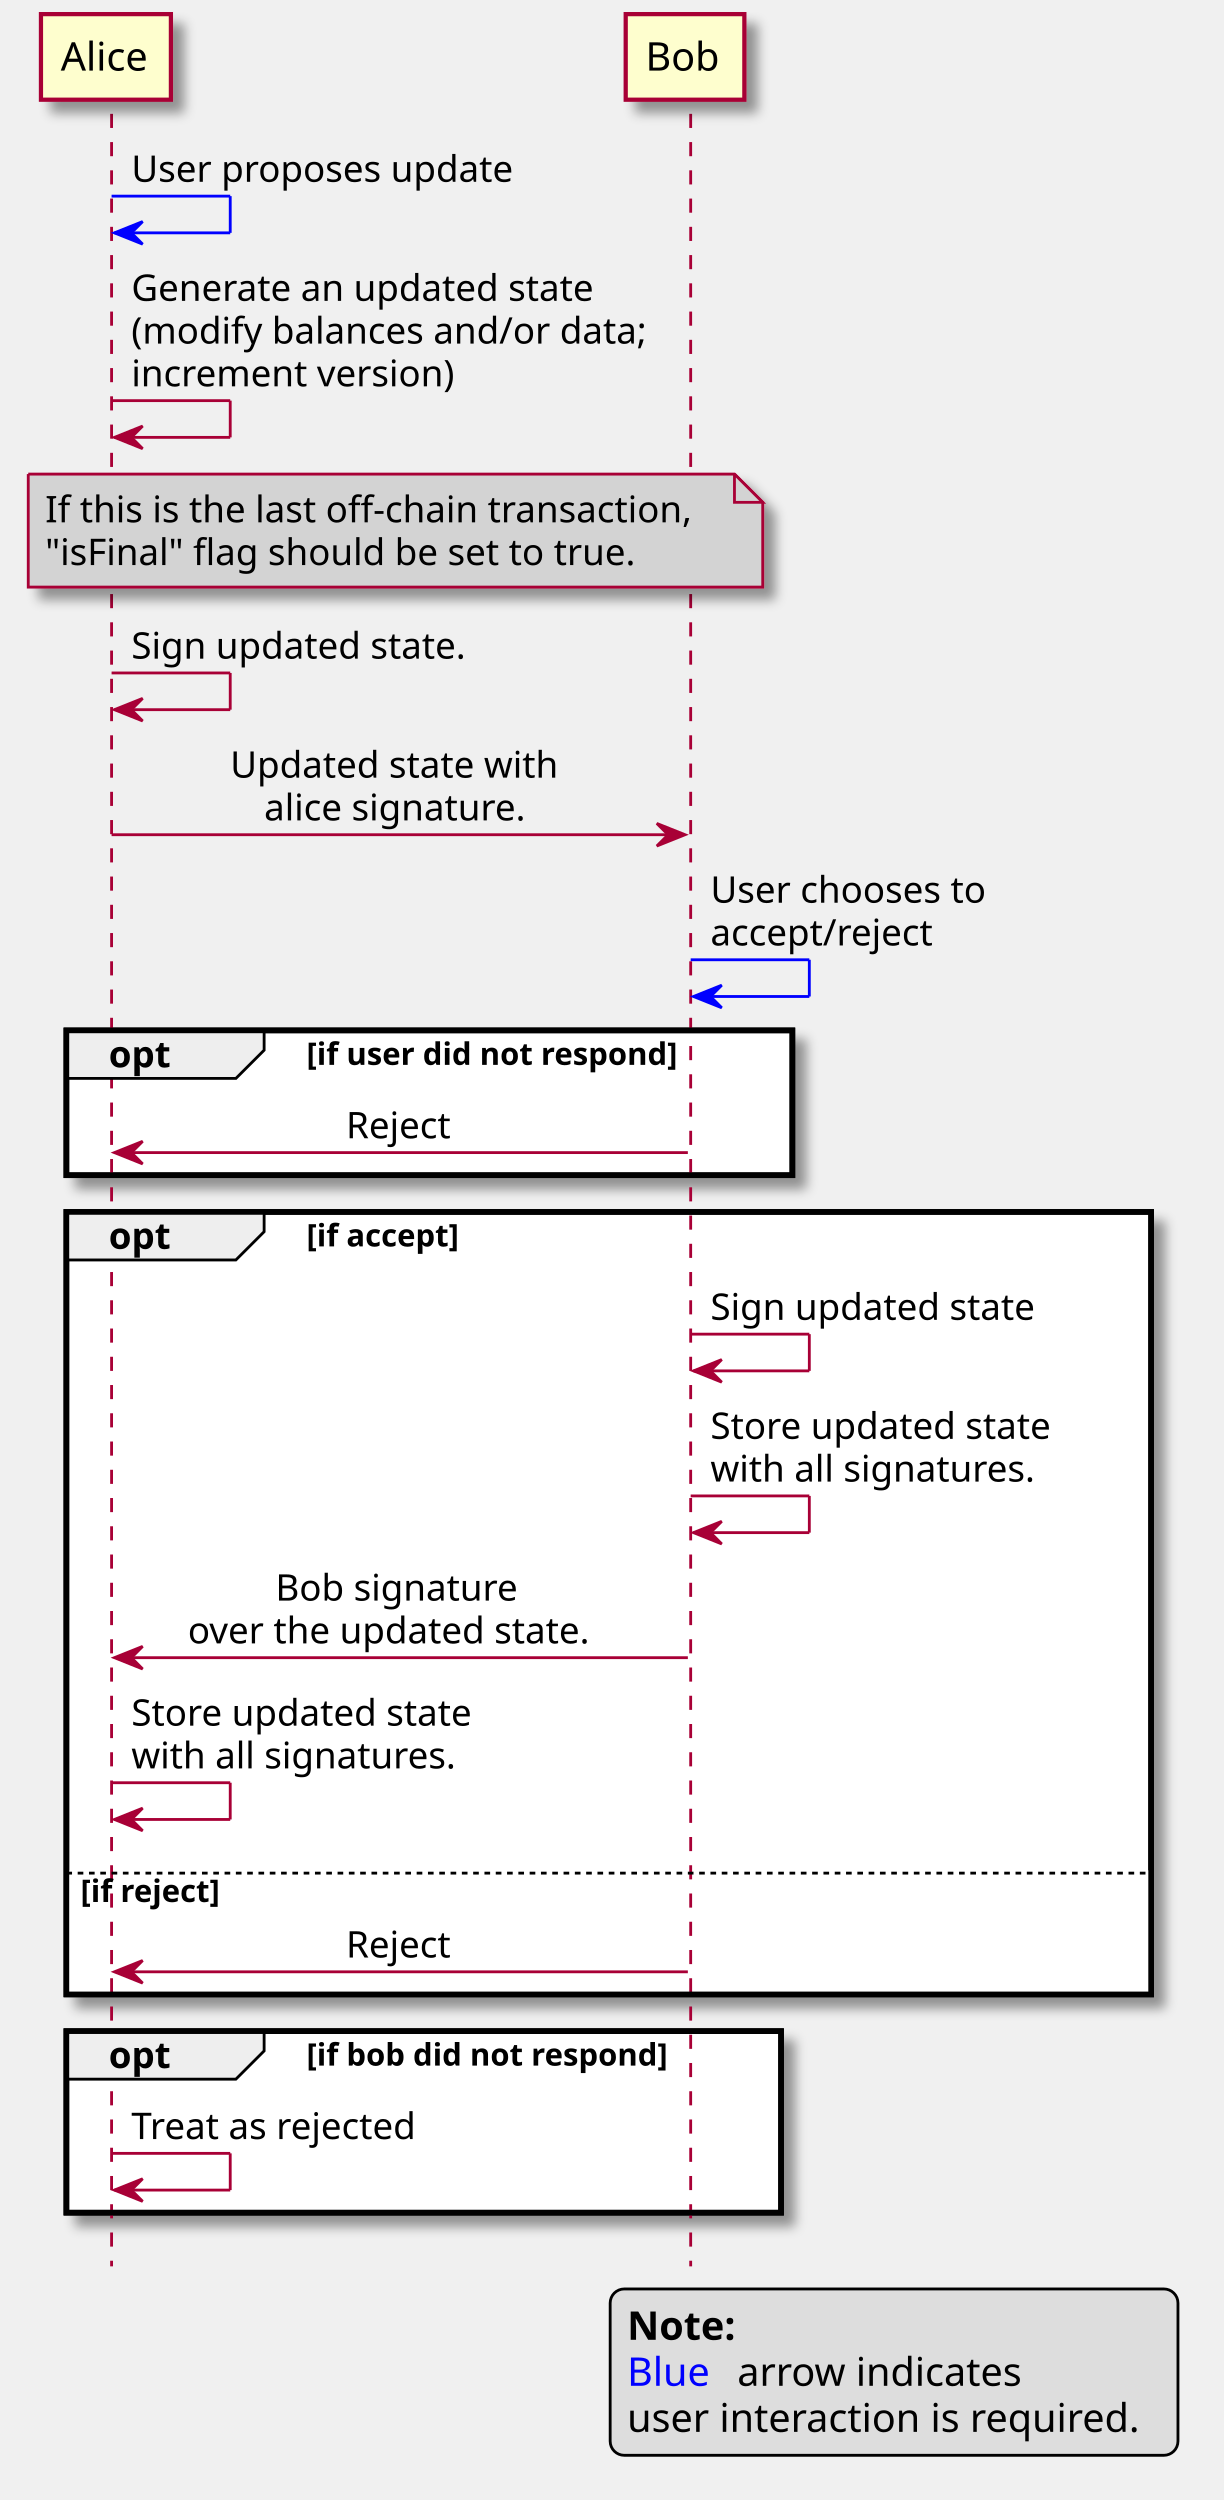
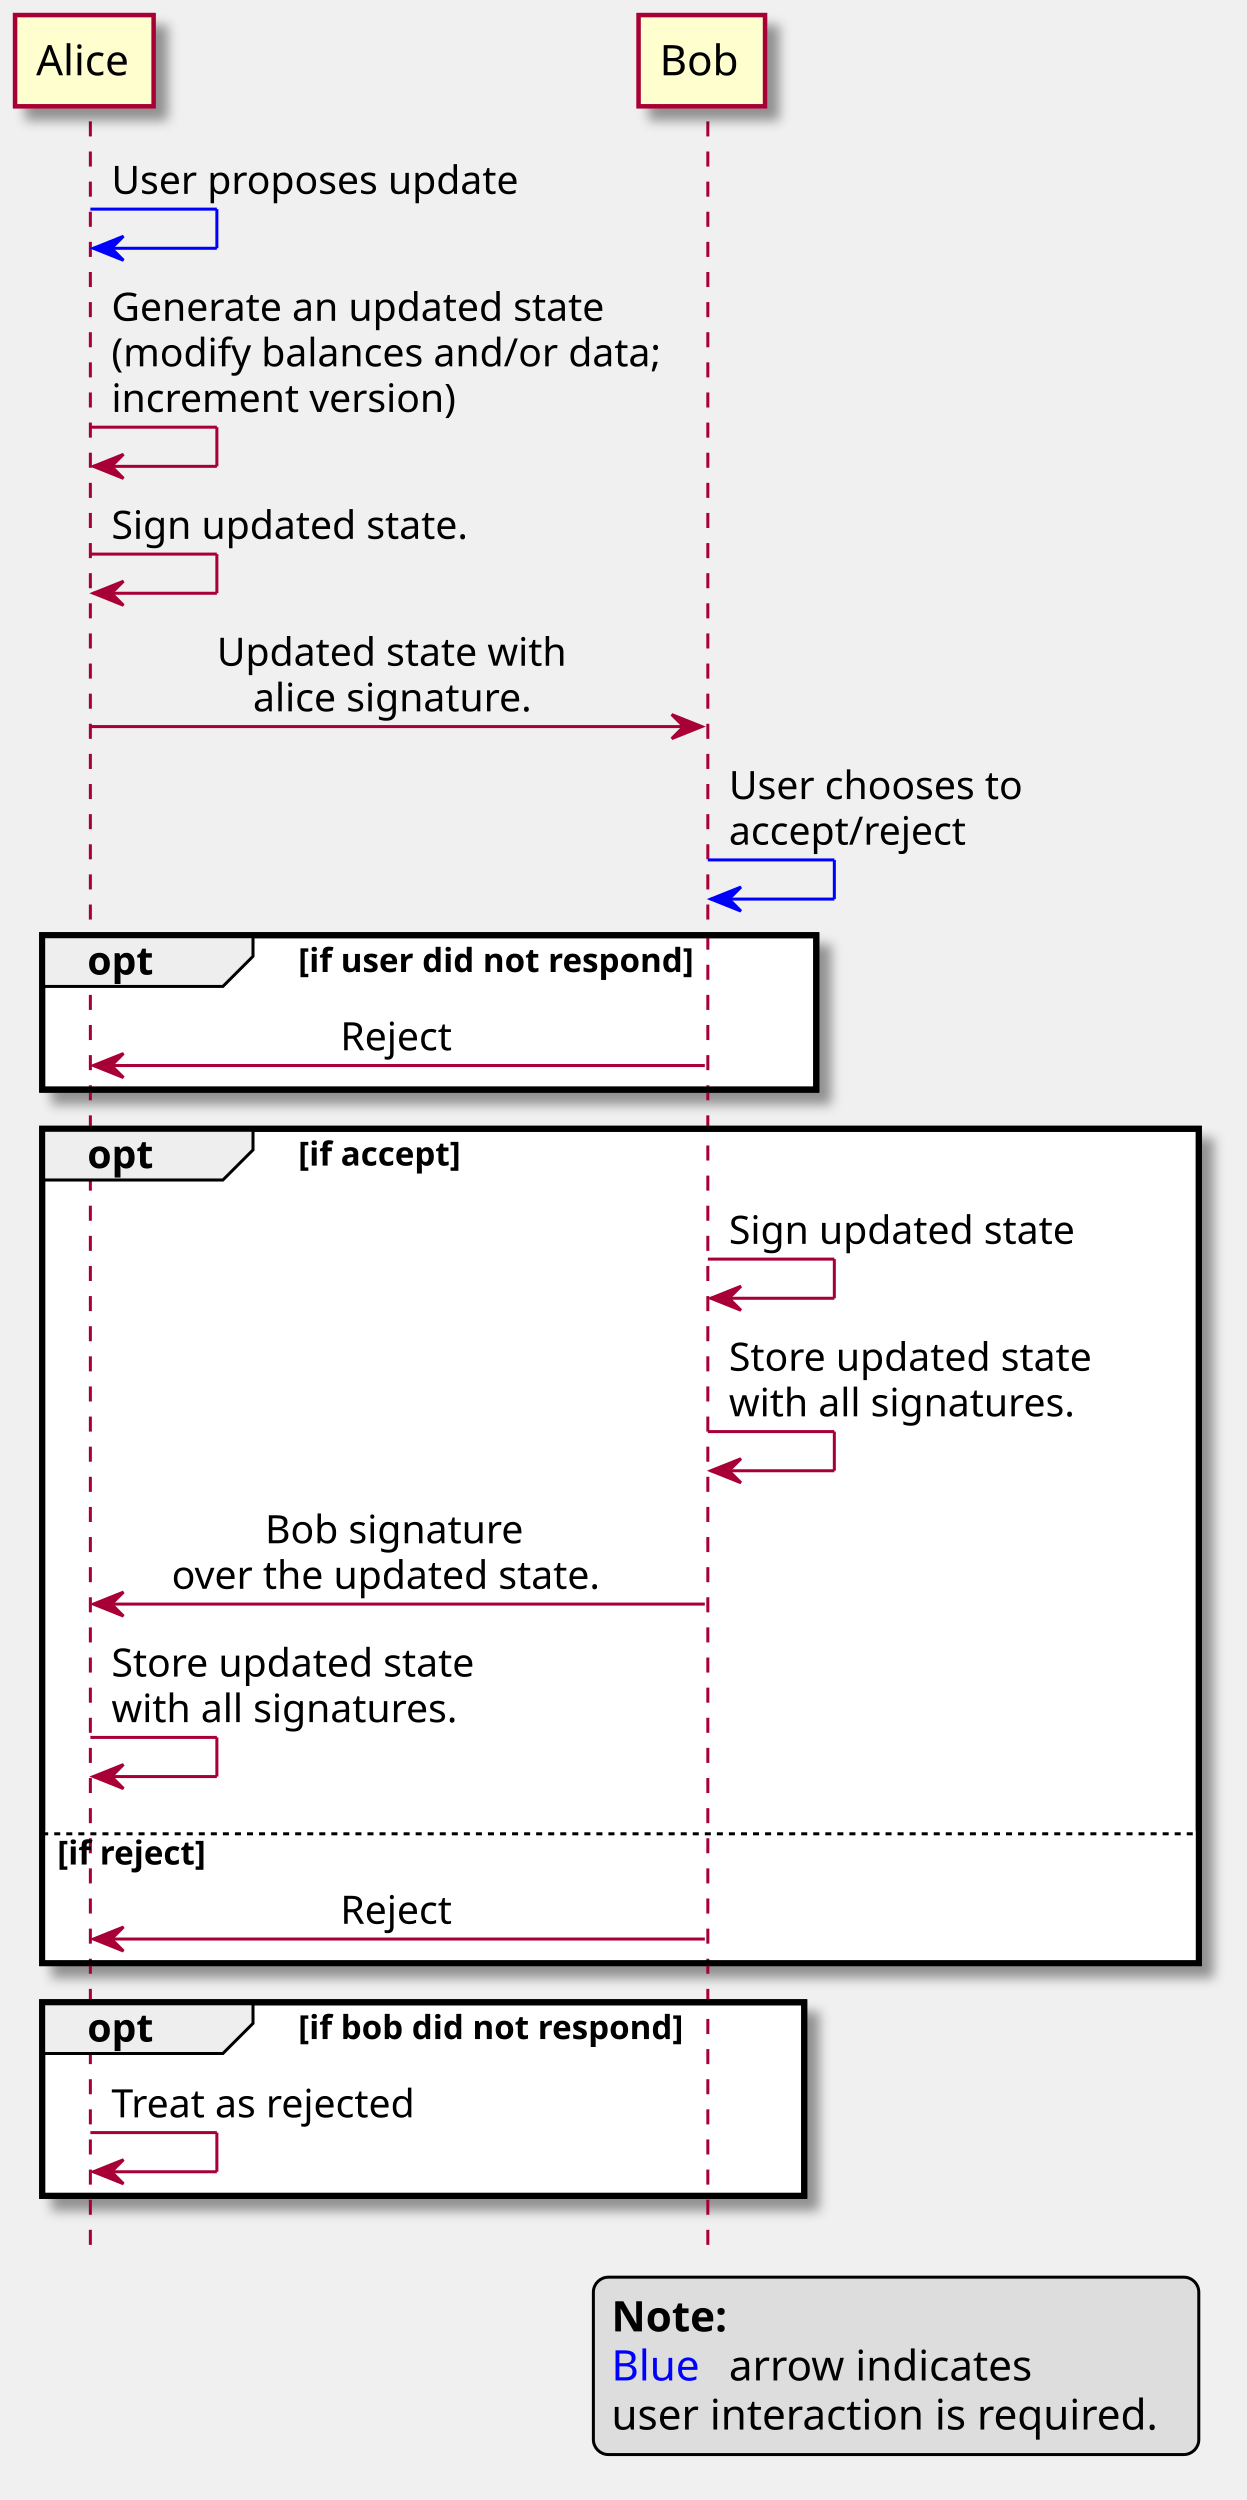
- <svg xmlns="http://www.w3.org/2000/svg" contentScriptType="application/ecmascript" contentStyleType="text/css" height="885px" preserveAspectRatio="none" style="width:433px;height:885px;" version="1.1" viewBox="0 0 433 885" width="433px" zoomAndPan="magnify">
+ <svg xmlns="http://www.w3.org/2000/svg" contentScriptType="application/ecmascript" contentStyleType="text/css" height="830px" preserveAspectRatio="none" style="width:414px;height:830px;" version="1.1" viewBox="0 0 414 830" width="414px" zoomAndPan="magnify">
  <defs>
-     <filter height="300%" id="fhgo0n02znwj2" width="300%" x="-1" y="-1">
+     <filter height="300%" id="fjmvqf6fkytv2" width="300%" x="-1" y="-1">
      <feGaussianBlur result="blurOut" stdDeviation="2.0" />
      <feColorMatrix in="blurOut" result="blurOut2" type="matrix" values="0 0 0 0 0 0 0 0 0 0 0 0 0 0 0 0 0 0 .4 0" />
      <feOffset dx="4.0" dy="4.0" in="blurOut2" result="blurOut3" />
      <feBlend in="SourceGraphic" in2="blurOut3" mode="normal" />
    </filter>
  </defs>
  <g>
-     <rect fill="#FFFFFF" filter="url(#fhgo0n02znwj2)" height="51.266" style="stroke:#000000;stroke-width:2.0;" width="257" x="23.5" y="364.758" />
-     <rect fill="#FFFFFF" filter="url(#fhgo0n02znwj2)" height="277" style="stroke:#000000;stroke-width:2.0;" width="384" x="23.5" y="429.023" />
-     <rect fill="#FFFFFF" height="43.938" style="stroke:none;stroke-width:1.0;" width="384" x="23.5" y="662.086" />
-     <rect fill="#FFFFFF" filter="url(#fhgo0n02znwj2)" height="64.266" style="stroke:#000000;stroke-width:2.0;" width="253" x="23.5" y="719.023" />
-     <line style="stroke:#A80036;stroke-width:1.0;stroke-dasharray:5.0,5.0;" x1="39.5" x2="39.5" y1="40.297" y2="802.289" />
-     <line style="stroke:#A80036;stroke-width:1.0;stroke-dasharray:5.0,5.0;" x1="244.5" x2="244.5" y1="40.297" y2="802.289" />
-     <rect fill="#FEFECE" filter="url(#fhgo0n02znwj2)" height="30.297" style="stroke:#A80036;stroke-width:1.5;" width="46" x="14.5" y="5" />
-     <text fill="#000000" font-family="sans-serif" font-size="14" lengthAdjust="spacingAndGlyphs" textLength="32" x="21.5" y="24.995">Alice</text>
-     <rect fill="#FEFECE" filter="url(#fhgo0n02znwj2)" height="30.297" style="stroke:#A80036;stroke-width:1.5;" width="42" x="221.5" y="5" />
-     <text fill="#000000" font-family="sans-serif" font-size="14" lengthAdjust="spacingAndGlyphs" textLength="28" x="228.5" y="24.995">Bob</text>
-     <line style="stroke:#0000FF;stroke-width:1.0;" x1="39.5" x2="81.5" y1="69.43" y2="69.43" />
-     <line style="stroke:#0000FF;stroke-width:1.0;" x1="81.5" x2="81.5" y1="69.43" y2="82.43" />
-     <line style="stroke:#0000FF;stroke-width:1.0;" x1="40.5" x2="81.5" y1="82.43" y2="82.43" />
-     <polygon fill="#0000FF" points="50.5,78.43,40.5,82.43,50.5,86.43,46.5,82.43" style="stroke:#0000FF;stroke-width:1.0;" />
-     <text fill="#000000" font-family="sans-serif" font-size="13" lengthAdjust="spacingAndGlyphs" textLength="142" x="46.5" y="64.364">User proposes update</text>
-     <line style="stroke:#A80036;stroke-width:1.0;" x1="39.5" x2="81.5" y1="141.828" y2="141.828" />
-     <line style="stroke:#A80036;stroke-width:1.0;" x1="81.5" x2="81.5" y1="141.828" y2="154.828" />
-     <line style="stroke:#A80036;stroke-width:1.0;" x1="40.5" x2="81.5" y1="154.828" y2="154.828" />
-     <polygon fill="#A80036" points="50.5,150.828,40.5,154.828,50.5,158.828,46.5,154.828" style="stroke:#A80036;stroke-width:1.0;" />
-     <text fill="#000000" font-family="sans-serif" font-size="13" lengthAdjust="spacingAndGlyphs" textLength="174" x="46.5" y="106.497">Generate an updated state</text>
-     <text fill="#000000" font-family="sans-serif" font-size="13" lengthAdjust="spacingAndGlyphs" textLength="191" x="46.5" y="121.629">(modify balances and/or data;</text>
-     <text fill="#000000" font-family="sans-serif" font-size="13" lengthAdjust="spacingAndGlyphs" textLength="120" x="46.5" y="136.762">increment version)</text>
-     <path d="M10,167.828 L10,207.828 L270,207.828 L270,177.828 L260,167.828 L10,167.828 " fill="#D3D3D3" filter="url(#fhgo0n02znwj2)" style="stroke:#A80036;stroke-width:1.0;" />
-     <path d="M260,167.828 L260,177.828 L270,177.828 L260,167.828 " fill="#D3D3D3" style="stroke:#A80036;stroke-width:1.0;" />
-     <text fill="#000000" font-family="sans-serif" font-size="13" lengthAdjust="spacingAndGlyphs" textLength="239" x="16" y="184.895">If this is the last off-chain transaction,</text>
-     <text fill="#000000" font-family="sans-serif" font-size="13" lengthAdjust="spacingAndGlyphs" textLength="217" x="16" y="200.028">"isFinal" flag should be set to true.</text>
-     <line style="stroke:#A80036;stroke-width:1.0;" x1="39.5" x2="81.5" y1="238.227" y2="238.227" />
-     <line style="stroke:#A80036;stroke-width:1.0;" x1="81.5" x2="81.5" y1="238.227" y2="251.227" />
-     <line style="stroke:#A80036;stroke-width:1.0;" x1="40.5" x2="81.5" y1="251.227" y2="251.227" />
-     <polygon fill="#A80036" points="50.5,247.227,40.5,251.227,50.5,255.227,46.5,251.227" style="stroke:#A80036;stroke-width:1.0;" />
-     <text fill="#000000" font-family="sans-serif" font-size="13" lengthAdjust="spacingAndGlyphs" textLength="126" x="46.5" y="233.161">Sign updated state.</text>
-     <polygon fill="#A80036" points="232.5,291.492,242.5,295.492,232.5,299.492,236.5,295.492" style="stroke:#A80036;stroke-width:1.0;" />
-     <line style="stroke:#A80036;stroke-width:1.0;" x1="39.5" x2="238.5" y1="295.492" y2="295.492" />
-     <text fill="#000000" font-family="sans-serif" font-size="13" lengthAdjust="spacingAndGlyphs" textLength="121" x="81.5" y="275.293">Updated state with</text>
-     <text fill="#000000" font-family="sans-serif" font-size="13" lengthAdjust="spacingAndGlyphs" textLength="97" x="93.5" y="290.426">alice signature.</text>
-     <line style="stroke:#0000FF;stroke-width:1.0;" x1="244.5" x2="286.5" y1="339.758" y2="339.758" />
-     <line style="stroke:#0000FF;stroke-width:1.0;" x1="286.5" x2="286.5" y1="339.758" y2="352.758" />
-     <line style="stroke:#0000FF;stroke-width:1.0;" x1="245.5" x2="286.5" y1="352.758" y2="352.758" />
-     <polygon fill="#0000FF" points="255.5,348.758,245.5,352.758,255.5,356.758,251.5,352.758" style="stroke:#0000FF;stroke-width:1.0;" />
-     <text fill="#000000" font-family="sans-serif" font-size="13" lengthAdjust="spacingAndGlyphs" textLength="104" x="251.5" y="319.559">User chooses to</text>
-     <text fill="#000000" font-family="sans-serif" font-size="13" lengthAdjust="spacingAndGlyphs" textLength="83" x="251.5" y="334.692">accept/reject</text>
-     <path d="M23.5,364.758 L93.5,364.758 L93.5,371.758 L83.5,381.758 L23.5,381.758 L23.5,364.758 " fill="#EEEEEE" style="stroke:#000000;stroke-width:1.0;" />
-     <rect fill="none" height="51.266" style="stroke:#000000;stroke-width:2.0;" width="257" x="23.5" y="364.758" />
-     <text fill="#000000" font-family="sans-serif" font-size="13" font-weight="bold" lengthAdjust="spacingAndGlyphs" textLength="25" x="38.5" y="377.825">opt</text>
-     <text fill="#000000" font-family="sans-serif" font-size="11" font-weight="bold" lengthAdjust="spacingAndGlyphs" textLength="156" x="108.5" y="376.968">[if user did not respond]</text>
-     <polygon fill="#A80036" points="50.5,404.023,40.5,408.023,50.5,412.023,46.5,408.023" style="stroke:#A80036;stroke-width:1.0;" />
-     <line style="stroke:#A80036;stroke-width:1.0;" x1="44.5" x2="243.5" y1="408.023" y2="408.023" />
-     <text fill="#000000" font-family="sans-serif" font-size="13" lengthAdjust="spacingAndGlyphs" textLength="39" x="122.5" y="402.957">Reject</text>
-     <path d="M23.5,429.023 L93.5,429.023 L93.5,436.023 L83.5,446.023 L23.5,446.023 L23.5,429.023 " fill="#EEEEEE" style="stroke:#000000;stroke-width:1.0;" />
-     <rect fill="none" height="277" style="stroke:#000000;stroke-width:2.0;" width="384" x="23.5" y="429.023" />
-     <text fill="#000000" font-family="sans-serif" font-size="13" font-weight="bold" lengthAdjust="spacingAndGlyphs" textLength="25" x="38.5" y="442.09">opt</text>
-     <text fill="#000000" font-family="sans-serif" font-size="11" font-weight="bold" lengthAdjust="spacingAndGlyphs" textLength="66" x="108.5" y="441.234">[if accept]</text>
-     <line style="stroke:#000000;stroke-width:1.0;stroke-dasharray:2.0,2.0;" x1="23.5" x2="407.5" y1="663.086" y2="663.086" />
-     <text fill="#000000" font-family="sans-serif" font-size="11" font-weight="bold" lengthAdjust="spacingAndGlyphs" textLength="60" x="28.5" y="673.296">[if reject]</text>
-     <line style="stroke:#A80036;stroke-width:1.0;" x1="244.5" x2="286.5" y1="472.289" y2="472.289" />
-     <line style="stroke:#A80036;stroke-width:1.0;" x1="286.5" x2="286.5" y1="472.289" y2="485.289" />
-     <line style="stroke:#A80036;stroke-width:1.0;" x1="245.5" x2="286.5" y1="485.289" y2="485.289" />
-     <polygon fill="#A80036" points="255.5,481.289,245.5,485.289,255.5,489.289,251.5,485.289" style="stroke:#A80036;stroke-width:1.0;" />
-     <text fill="#000000" font-family="sans-serif" font-size="13" lengthAdjust="spacingAndGlyphs" textLength="122" x="251.5" y="467.223">Sign updated state</text>
-     <line style="stroke:#A80036;stroke-width:1.0;" x1="244.5" x2="286.5" y1="529.555" y2="529.555" />
-     <line style="stroke:#A80036;stroke-width:1.0;" x1="286.5" x2="286.5" y1="529.555" y2="542.555" />
-     <line style="stroke:#A80036;stroke-width:1.0;" x1="245.5" x2="286.5" y1="542.555" y2="542.555" />
-     <polygon fill="#A80036" points="255.5,538.555,245.5,542.555,255.5,546.555,251.5,542.555" style="stroke:#A80036;stroke-width:1.0;" />
-     <text fill="#000000" font-family="sans-serif" font-size="13" lengthAdjust="spacingAndGlyphs" textLength="129" x="251.5" y="509.356">Store updated state</text>
-     <text fill="#000000" font-family="sans-serif" font-size="13" lengthAdjust="spacingAndGlyphs" textLength="118" x="251.5" y="524.489">with all signatures.</text>
-     <polygon fill="#A80036" points="50.5,582.82,40.5,586.82,50.5,590.82,46.5,586.82" style="stroke:#A80036;stroke-width:1.0;" />
-     <line style="stroke:#A80036;stroke-width:1.0;" x1="44.5" x2="243.5" y1="586.82" y2="586.82" />
-     <text fill="#000000" font-family="sans-serif" font-size="13" lengthAdjust="spacingAndGlyphs" textLength="89" x="97.5" y="566.622">Bob signature</text>
-     <text fill="#000000" font-family="sans-serif" font-size="13" lengthAdjust="spacingAndGlyphs" textLength="151" x="66.5" y="581.754">over the updated state.</text>
-     <line style="stroke:#A80036;stroke-width:1.0;" x1="39.5" x2="81.5" y1="631.086" y2="631.086" />
-     <line style="stroke:#A80036;stroke-width:1.0;" x1="81.5" x2="81.5" y1="631.086" y2="644.086" />
-     <line style="stroke:#A80036;stroke-width:1.0;" x1="40.5" x2="81.5" y1="644.086" y2="644.086" />
-     <polygon fill="#A80036" points="50.5,640.086,40.5,644.086,50.5,648.086,46.5,644.086" style="stroke:#A80036;stroke-width:1.0;" />
-     <text fill="#000000" font-family="sans-serif" font-size="13" lengthAdjust="spacingAndGlyphs" textLength="129" x="46.5" y="610.887">Store updated state</text>
-     <text fill="#000000" font-family="sans-serif" font-size="13" lengthAdjust="spacingAndGlyphs" textLength="118" x="46.5" y="626.02">with all signatures.</text>
-     <polygon fill="#A80036" points="50.5,694.023,40.5,698.023,50.5,702.023,46.5,698.023" style="stroke:#A80036;stroke-width:1.0;" />
-     <line style="stroke:#A80036;stroke-width:1.0;" x1="44.5" x2="243.5" y1="698.023" y2="698.023" />
-     <text fill="#000000" font-family="sans-serif" font-size="13" lengthAdjust="spacingAndGlyphs" textLength="39" x="122.5" y="692.957">Reject</text>
-     <path d="M23.5,719.023 L93.5,719.023 L93.5,726.023 L83.5,736.023 L23.5,736.023 L23.5,719.023 " fill="#EEEEEE" style="stroke:#000000;stroke-width:1.0;" />
-     <rect fill="none" height="64.266" style="stroke:#000000;stroke-width:2.0;" width="253" x="23.5" y="719.023" />
-     <text fill="#000000" font-family="sans-serif" font-size="13" font-weight="bold" lengthAdjust="spacingAndGlyphs" textLength="25" x="38.5" y="732.09">opt</text>
-     <text fill="#000000" font-family="sans-serif" font-size="11" font-weight="bold" lengthAdjust="spacingAndGlyphs" textLength="152" x="108.5" y="731.234">[if bob did not respond]</text>
-     <line style="stroke:#A80036;stroke-width:1.0;" x1="39.5" x2="81.5" y1="762.289" y2="762.289" />
-     <line style="stroke:#A80036;stroke-width:1.0;" x1="81.5" x2="81.5" y1="762.289" y2="775.289" />
-     <line style="stroke:#A80036;stroke-width:1.0;" x1="40.5" x2="81.5" y1="775.289" y2="775.289" />
-     <polygon fill="#A80036" points="50.5,771.289,40.5,775.289,50.5,779.289,46.5,775.289" style="stroke:#A80036;stroke-width:1.0;" />
-     <text fill="#000000" font-family="sans-serif" font-size="13" lengthAdjust="spacingAndGlyphs" textLength="108" x="46.5" y="757.223">Treat as rejected</text>
-     <rect fill="#DDDDDD" height="58.891" rx="5" ry="5" style="stroke:#000000;stroke-width:1.0;" width="201" x="216" y="810.289" />
-     <text fill="#000000" font-family="sans-serif" font-size="14" font-weight="bold" lengthAdjust="spacingAndGlyphs" textLength="43" x="222" y="828.284">Note:</text>
-     <text fill="#0000FF" font-family="sans-serif" font-size="14" lengthAdjust="spacingAndGlyphs" textLength="31" x="222" y="844.581">Blue</text>
-     <text fill="#000000" font-family="sans-serif" font-size="14" lengthAdjust="spacingAndGlyphs" textLength="104" x="261" y="844.581">arrow indicates</text>
-     <text fill="#000000" font-family="sans-serif" font-size="14" lengthAdjust="spacingAndGlyphs" textLength="189" x="222" y="860.878">user interaction is required.</text>
+     <rect fill="#FFFFFF" filter="url(#fjmvqf6fkytv2)" height="51.266" style="stroke:#000000;stroke-width:2.0;" width="257" x="14" y="310.492" />
+     <rect fill="#FFFFFF" filter="url(#fjmvqf6fkytv2)" height="277" style="stroke:#000000;stroke-width:2.0;" width="384" x="14" y="374.758" />
+     <rect fill="#FFFFFF" height="43.938" style="stroke:none;stroke-width:1.0;" width="384" x="14" y="607.82" />
+     <rect fill="#FFFFFF" filter="url(#fjmvqf6fkytv2)" height="64.266" style="stroke:#000000;stroke-width:2.0;" width="253" x="14" y="664.758" />
+     <line style="stroke:#A80036;stroke-width:1.0;stroke-dasharray:5.0,5.0;" x1="30" x2="30" y1="40.297" y2="748.023" />
+     <line style="stroke:#A80036;stroke-width:1.0;stroke-dasharray:5.0,5.0;" x1="235" x2="235" y1="40.297" y2="748.023" />
+     <rect fill="#FEFECE" filter="url(#fjmvqf6fkytv2)" height="30.297" style="stroke:#A80036;stroke-width:1.5;" width="46" x="5" y="5" />
+     <text fill="#000000" font-family="sans-serif" font-size="14" lengthAdjust="spacingAndGlyphs" textLength="32" x="12" y="24.995">Alice</text>
+     <rect fill="#FEFECE" filter="url(#fjmvqf6fkytv2)" height="30.297" style="stroke:#A80036;stroke-width:1.5;" width="42" x="212" y="5" />
+     <text fill="#000000" font-family="sans-serif" font-size="14" lengthAdjust="spacingAndGlyphs" textLength="28" x="219" y="24.995">Bob</text>
+     <line style="stroke:#0000FF;stroke-width:1.0;" x1="30" x2="72" y1="69.43" y2="69.43" />
+     <line style="stroke:#0000FF;stroke-width:1.0;" x1="72" x2="72" y1="69.43" y2="82.43" />
+     <line style="stroke:#0000FF;stroke-width:1.0;" x1="31" x2="72" y1="82.43" y2="82.43" />
+     <polygon fill="#0000FF" points="41,78.43,31,82.43,41,86.43,37,82.43" style="stroke:#0000FF;stroke-width:1.0;" />
+     <text fill="#000000" font-family="sans-serif" font-size="13" lengthAdjust="spacingAndGlyphs" textLength="142" x="37" y="64.364">User proposes update</text>
+     <line style="stroke:#A80036;stroke-width:1.0;" x1="30" x2="72" y1="141.828" y2="141.828" />
+     <line style="stroke:#A80036;stroke-width:1.0;" x1="72" x2="72" y1="141.828" y2="154.828" />
+     <line style="stroke:#A80036;stroke-width:1.0;" x1="31" x2="72" y1="154.828" y2="154.828" />
+     <polygon fill="#A80036" points="41,150.828,31,154.828,41,158.828,37,154.828" style="stroke:#A80036;stroke-width:1.0;" />
+     <text fill="#000000" font-family="sans-serif" font-size="13" lengthAdjust="spacingAndGlyphs" textLength="174" x="37" y="106.497">Generate an updated state</text>
+     <text fill="#000000" font-family="sans-serif" font-size="13" lengthAdjust="spacingAndGlyphs" textLength="191" x="37" y="121.629">(modify balances and/or data;</text>
+     <text fill="#000000" font-family="sans-serif" font-size="13" lengthAdjust="spacingAndGlyphs" textLength="120" x="37" y="136.762">increment version)</text>
+     <line style="stroke:#A80036;stroke-width:1.0;" x1="30" x2="72" y1="183.961" y2="183.961" />
+     <line style="stroke:#A80036;stroke-width:1.0;" x1="72" x2="72" y1="183.961" y2="196.961" />
+     <line style="stroke:#A80036;stroke-width:1.0;" x1="31" x2="72" y1="196.961" y2="196.961" />
+     <polygon fill="#A80036" points="41,192.961,31,196.961,41,200.961,37,196.961" style="stroke:#A80036;stroke-width:1.0;" />
+     <text fill="#000000" font-family="sans-serif" font-size="13" lengthAdjust="spacingAndGlyphs" textLength="126" x="37" y="178.895">Sign updated state.</text>
+     <polygon fill="#A80036" points="223,237.227,233,241.227,223,245.227,227,241.227" style="stroke:#A80036;stroke-width:1.0;" />
+     <line style="stroke:#A80036;stroke-width:1.0;" x1="30" x2="229" y1="241.227" y2="241.227" />
+     <text fill="#000000" font-family="sans-serif" font-size="13" lengthAdjust="spacingAndGlyphs" textLength="121" x="72" y="221.028">Updated state with</text>
+     <text fill="#000000" font-family="sans-serif" font-size="13" lengthAdjust="spacingAndGlyphs" textLength="97" x="84" y="236.161">alice signature.</text>
+     <line style="stroke:#0000FF;stroke-width:1.0;" x1="235" x2="277" y1="285.492" y2="285.492" />
+     <line style="stroke:#0000FF;stroke-width:1.0;" x1="277" x2="277" y1="285.492" y2="298.492" />
+     <line style="stroke:#0000FF;stroke-width:1.0;" x1="236" x2="277" y1="298.492" y2="298.492" />
+     <polygon fill="#0000FF" points="246,294.492,236,298.492,246,302.492,242,298.492" style="stroke:#0000FF;stroke-width:1.0;" />
+     <text fill="#000000" font-family="sans-serif" font-size="13" lengthAdjust="spacingAndGlyphs" textLength="104" x="242" y="265.293">User chooses to</text>
+     <text fill="#000000" font-family="sans-serif" font-size="13" lengthAdjust="spacingAndGlyphs" textLength="83" x="242" y="280.426">accept/reject</text>
+     <path d="M14,310.492 L84,310.492 L84,317.492 L74,327.492 L14,327.492 L14,310.492 " fill="#EEEEEE" style="stroke:#000000;stroke-width:1.0;" />
+     <rect fill="none" height="51.266" style="stroke:#000000;stroke-width:2.0;" width="257" x="14" y="310.492" />
+     <text fill="#000000" font-family="sans-serif" font-size="13" font-weight="bold" lengthAdjust="spacingAndGlyphs" textLength="25" x="29" y="323.559">opt</text>
+     <text fill="#000000" font-family="sans-serif" font-size="11" font-weight="bold" lengthAdjust="spacingAndGlyphs" textLength="156" x="99" y="322.703">[if user did not respond]</text>
+     <polygon fill="#A80036" points="41,349.758,31,353.758,41,357.758,37,353.758" style="stroke:#A80036;stroke-width:1.0;" />
+     <line style="stroke:#A80036;stroke-width:1.0;" x1="35" x2="234" y1="353.758" y2="353.758" />
+     <text fill="#000000" font-family="sans-serif" font-size="13" lengthAdjust="spacingAndGlyphs" textLength="39" x="113" y="348.692">Reject</text>
+     <path d="M14,374.758 L84,374.758 L84,381.758 L74,391.758 L14,391.758 L14,374.758 " fill="#EEEEEE" style="stroke:#000000;stroke-width:1.0;" />
+     <rect fill="none" height="277" style="stroke:#000000;stroke-width:2.0;" width="384" x="14" y="374.758" />
+     <text fill="#000000" font-family="sans-serif" font-size="13" font-weight="bold" lengthAdjust="spacingAndGlyphs" textLength="25" x="29" y="387.825">opt</text>
+     <text fill="#000000" font-family="sans-serif" font-size="11" font-weight="bold" lengthAdjust="spacingAndGlyphs" textLength="66" x="99" y="386.968">[if accept]</text>
+     <line style="stroke:#000000;stroke-width:1.0;stroke-dasharray:2.0,2.0;" x1="14" x2="398" y1="608.82" y2="608.82" />
+     <text fill="#000000" font-family="sans-serif" font-size="11" font-weight="bold" lengthAdjust="spacingAndGlyphs" textLength="60" x="19" y="619.031">[if reject]</text>
+     <line style="stroke:#A80036;stroke-width:1.0;" x1="235" x2="277" y1="418.023" y2="418.023" />
+     <line style="stroke:#A80036;stroke-width:1.0;" x1="277" x2="277" y1="418.023" y2="431.023" />
+     <line style="stroke:#A80036;stroke-width:1.0;" x1="236" x2="277" y1="431.023" y2="431.023" />
+     <polygon fill="#A80036" points="246,427.023,236,431.023,246,435.023,242,431.023" style="stroke:#A80036;stroke-width:1.0;" />
+     <text fill="#000000" font-family="sans-serif" font-size="13" lengthAdjust="spacingAndGlyphs" textLength="122" x="242" y="412.957">Sign updated state</text>
+     <line style="stroke:#A80036;stroke-width:1.0;" x1="235" x2="277" y1="475.289" y2="475.289" />
+     <line style="stroke:#A80036;stroke-width:1.0;" x1="277" x2="277" y1="475.289" y2="488.289" />
+     <line style="stroke:#A80036;stroke-width:1.0;" x1="236" x2="277" y1="488.289" y2="488.289" />
+     <polygon fill="#A80036" points="246,484.289,236,488.289,246,492.289,242,488.289" style="stroke:#A80036;stroke-width:1.0;" />
+     <text fill="#000000" font-family="sans-serif" font-size="13" lengthAdjust="spacingAndGlyphs" textLength="129" x="242" y="455.09">Store updated state</text>
+     <text fill="#000000" font-family="sans-serif" font-size="13" lengthAdjust="spacingAndGlyphs" textLength="118" x="242" y="470.223">with all signatures.</text>
+     <polygon fill="#A80036" points="41,528.555,31,532.555,41,536.555,37,532.555" style="stroke:#A80036;stroke-width:1.0;" />
+     <line style="stroke:#A80036;stroke-width:1.0;" x1="35" x2="234" y1="532.555" y2="532.555" />
+     <text fill="#000000" font-family="sans-serif" font-size="13" lengthAdjust="spacingAndGlyphs" textLength="89" x="88" y="512.356">Bob signature</text>
+     <text fill="#000000" font-family="sans-serif" font-size="13" lengthAdjust="spacingAndGlyphs" textLength="151" x="57" y="527.489">over the updated state.</text>
+     <line style="stroke:#A80036;stroke-width:1.0;" x1="30" x2="72" y1="576.82" y2="576.82" />
+     <line style="stroke:#A80036;stroke-width:1.0;" x1="72" x2="72" y1="576.82" y2="589.82" />
+     <line style="stroke:#A80036;stroke-width:1.0;" x1="31" x2="72" y1="589.82" y2="589.82" />
+     <polygon fill="#A80036" points="41,585.82,31,589.82,41,593.82,37,589.82" style="stroke:#A80036;stroke-width:1.0;" />
+     <text fill="#000000" font-family="sans-serif" font-size="13" lengthAdjust="spacingAndGlyphs" textLength="129" x="37" y="556.622">Store updated state</text>
+     <text fill="#000000" font-family="sans-serif" font-size="13" lengthAdjust="spacingAndGlyphs" textLength="118" x="37" y="571.754">with all signatures.</text>
+     <polygon fill="#A80036" points="41,639.758,31,643.758,41,647.758,37,643.758" style="stroke:#A80036;stroke-width:1.0;" />
+     <line style="stroke:#A80036;stroke-width:1.0;" x1="35" x2="234" y1="643.758" y2="643.758" />
+     <text fill="#000000" font-family="sans-serif" font-size="13" lengthAdjust="spacingAndGlyphs" textLength="39" x="113" y="638.692">Reject</text>
+     <path d="M14,664.758 L84,664.758 L84,671.758 L74,681.758 L14,681.758 L14,664.758 " fill="#EEEEEE" style="stroke:#000000;stroke-width:1.0;" />
+     <rect fill="none" height="64.266" style="stroke:#000000;stroke-width:2.0;" width="253" x="14" y="664.758" />
+     <text fill="#000000" font-family="sans-serif" font-size="13" font-weight="bold" lengthAdjust="spacingAndGlyphs" textLength="25" x="29" y="677.825">opt</text>
+     <text fill="#000000" font-family="sans-serif" font-size="11" font-weight="bold" lengthAdjust="spacingAndGlyphs" textLength="152" x="99" y="676.968">[if bob did not respond]</text>
+     <line style="stroke:#A80036;stroke-width:1.0;" x1="30" x2="72" y1="708.023" y2="708.023" />
+     <line style="stroke:#A80036;stroke-width:1.0;" x1="72" x2="72" y1="708.023" y2="721.023" />
+     <line style="stroke:#A80036;stroke-width:1.0;" x1="31" x2="72" y1="721.023" y2="721.023" />
+     <polygon fill="#A80036" points="41,717.023,31,721.023,41,725.023,37,721.023" style="stroke:#A80036;stroke-width:1.0;" />
+     <text fill="#000000" font-family="sans-serif" font-size="13" lengthAdjust="spacingAndGlyphs" textLength="108" x="37" y="702.957">Treat as rejected</text>
+     <rect fill="#DDDDDD" height="58.891" rx="5" ry="5" style="stroke:#000000;stroke-width:1.0;" width="201" x="197" y="756.023" />
+     <text fill="#000000" font-family="sans-serif" font-size="14" font-weight="bold" lengthAdjust="spacingAndGlyphs" textLength="43" x="203" y="774.019">Note:</text>
+     <text fill="#0000FF" font-family="sans-serif" font-size="14" lengthAdjust="spacingAndGlyphs" textLength="31" x="203" y="790.315">Blue</text>
+     <text fill="#000000" font-family="sans-serif" font-size="14" lengthAdjust="spacingAndGlyphs" textLength="104" x="242" y="790.315">arrow indicates</text>
+     <text fill="#000000" font-family="sans-serif" font-size="14" lengthAdjust="spacingAndGlyphs" textLength="189" x="203" y="806.612">user interaction is required.</text>
  </g>
</svg>
